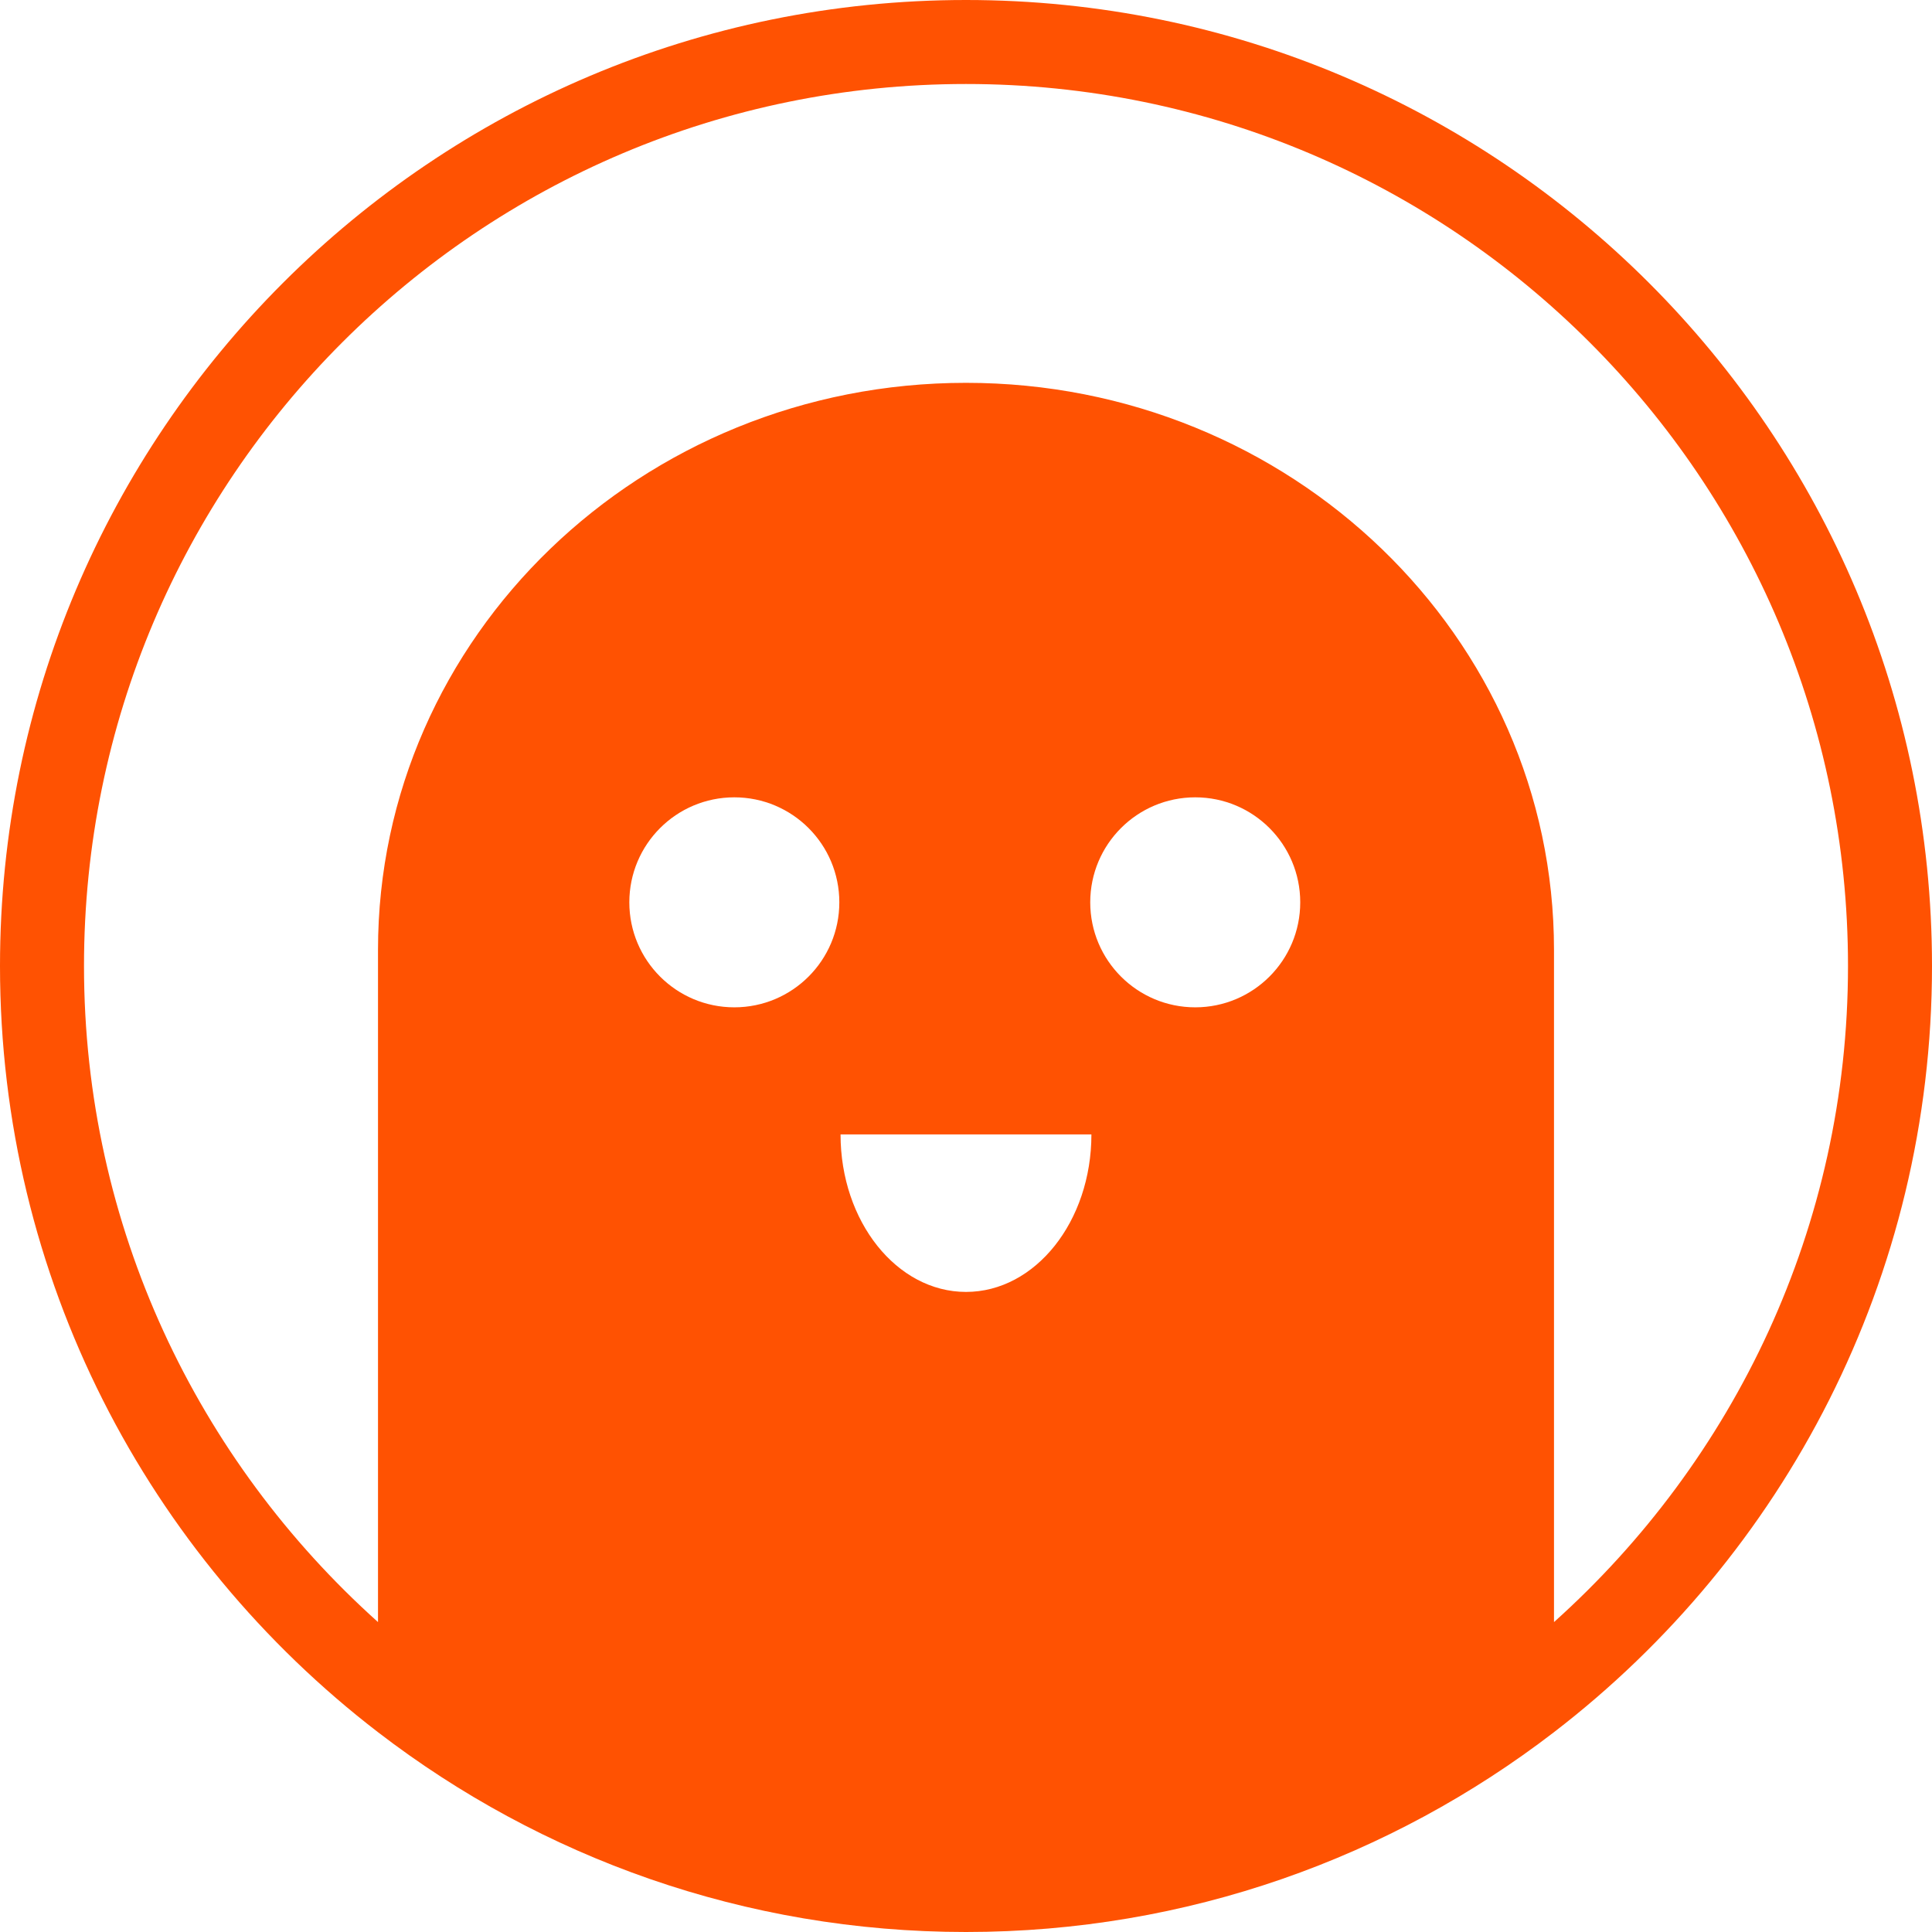
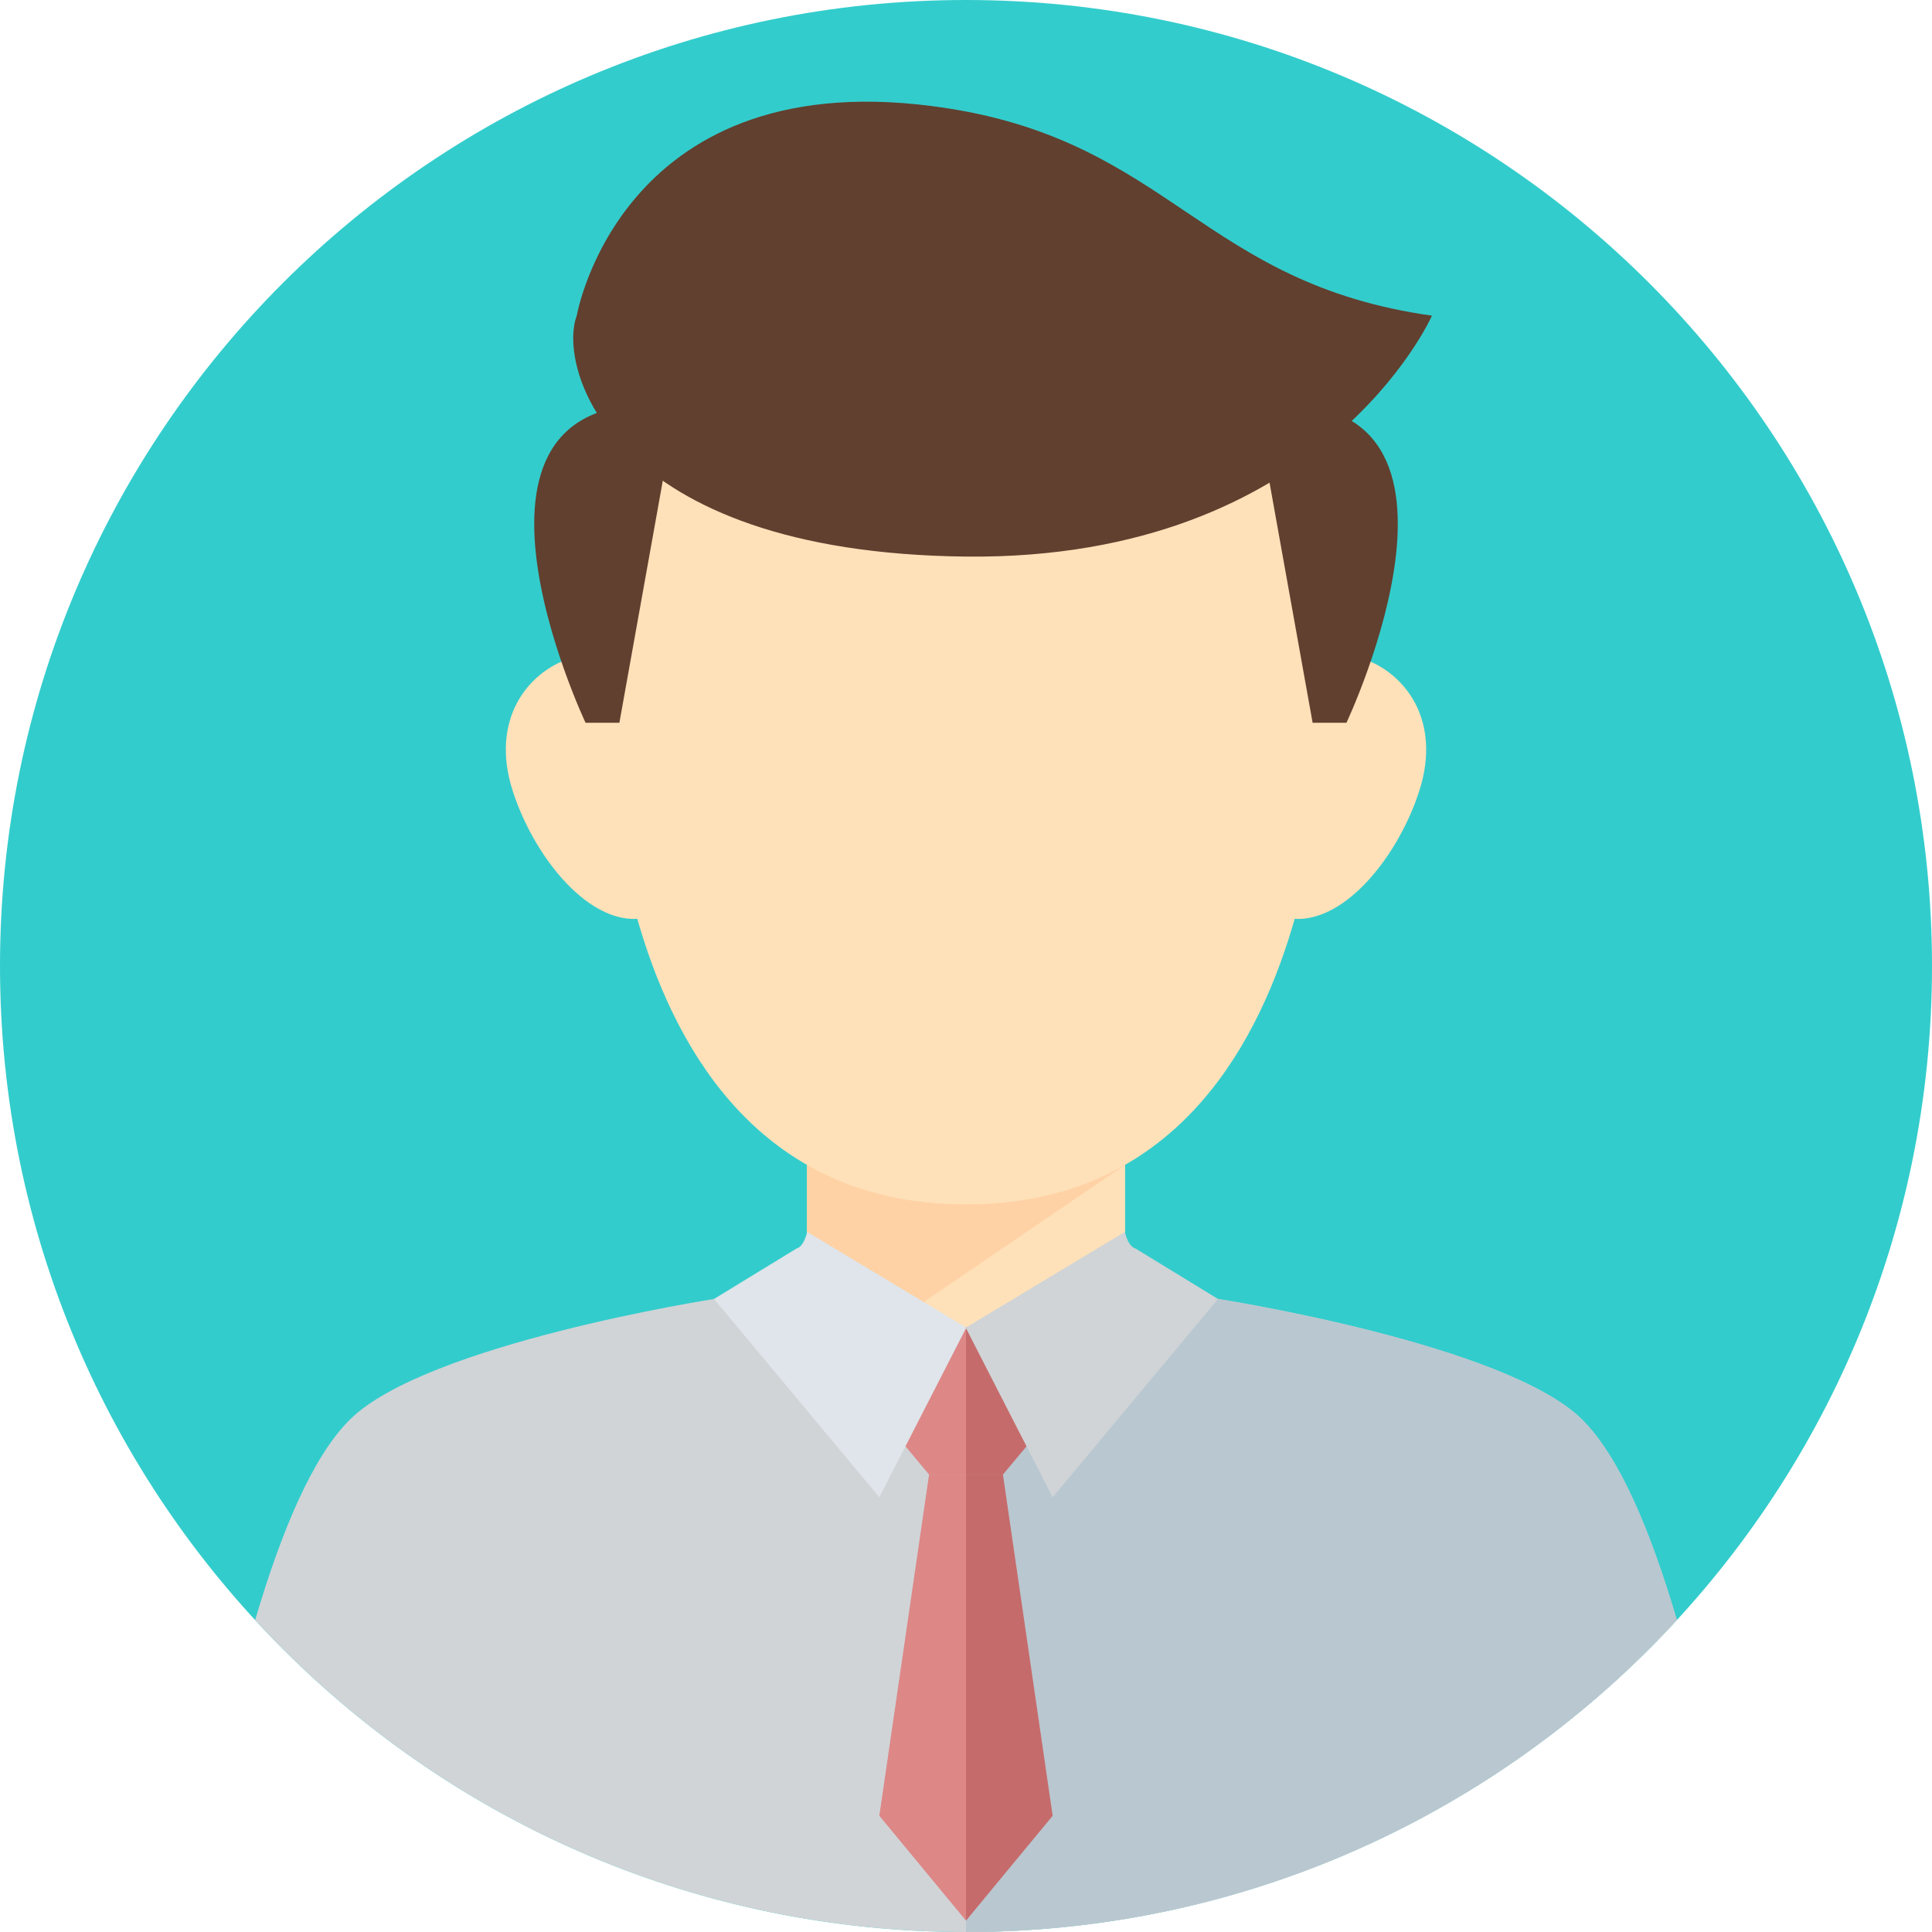
- <svg xmlns="http://www.w3.org/2000/svg" t="1712755288981" class="icon" viewBox="0 0 1024 1024" version="1.1" p-id="22626" width="48" height="48">
-   <path d="M512 0C229.22 0 0 229.242 0 512c0 165.465 78.559 312.52 200.348 406.105C286.675 984.465 394.685 1024 512 1024s225.302-39.535 311.652-105.917c121.789-93.585 200.348-240.64 200.348-406.083C1024 229.242 794.735 0 512 0zM389.209 533.905c-30.742 0-55.652-24.91-55.652-55.652s24.91-55.652 55.652-55.652 55.652 24.91 55.652 55.652S419.951 533.905 389.209 533.905zM512 684.744c-36.708 0-66.493-37.376-66.493-83.478l132.964 0C578.471 647.368 548.73 684.744 512 684.744zM633.5 533.905c-30.742 0-55.652-24.91-55.652-55.652s24.91-55.652 55.652-55.652 55.652 24.91 55.652 55.652S664.242 533.905 633.5 533.905zM823.652 859.737 823.652 503.43c0-165.977-139.531-300.522-311.652-300.522s-311.652 134.545-311.652 300.522l0 356.307C104.915 774.144 44.522 650.285 44.522 512 44.522 253.818 253.796 44.522 512 44.522c258.182 0 467.478 209.297 467.478 467.478C979.478 650.285 919.085 774.144 823.652 859.737z" fill="#ff5202" p-id="22627" />
+ <svg xmlns="http://www.w3.org/2000/svg" t="1712844302487" class="icon" viewBox="0 0 1024 1024" version="1.1" p-id="10848" width="240" height="240">
+   <path d="M512 512m-512 0a512 512 0 1 0 1024 0 512 512 0 1 0-1024 0Z" fill="#33CCCC" p-id="10849" />
+   <path d="M888.772 858.654c-14.005-47.435-30.419-86.438-49.995-106.014-40.207-40.358-193.205-64.151-193.205-64.151l-133.572 15.059-133.572-15.059S225.431 712.282 185.224 752.64c-19.576 19.576-35.991 58.579-49.995 106.014C228.744 960.301 362.918 1024 512 1024s283.256-63.699 376.772-165.346z" fill="#D0D4D7" p-id="10850" />
+   <path d="M427.671 568.169h84.329v165.647h-84.329zM596.329 733.917h-84.329v-165.647h84.329z" fill="#FEE1B9" p-id="10851" />
+   <path d="M596.329 617.412l-135.981 92.612-32.678-57.224v-84.631z" fill="#FFD2A6" p-id="10852" />
+   <path d="M321.205 356.894S310.362 638.344 512 638.344V160.376L339.125 221.365l-17.92 135.529z" fill="#FEE1B9" p-id="10853" />
+   <path d="M364.273 404.179c12.198 37.647 3.915 73.336-18.221 81.167-29.515 10.391-62.042-28.311-74.24-65.958s7.68-62.946 29.967-70.325c22.287-7.228 50.296 17.468 62.494 55.115zM702.795 356.894s10.842 281.449-190.795 281.449V160.376L684.875 221.365l17.92 135.529z" fill="#FEE1B9" p-id="10854" />
+   <path d="M659.727 404.179c-12.198 37.647-3.915 73.336 18.221 81.167 29.515 10.391 62.042-28.311 74.24-65.958s-7.68-62.946-29.967-70.325c-22.287-7.228-50.296 17.468-62.494 55.115z" fill="#FEE1B9" p-id="10855" />
+   <path d="M665.6 215.191l30.118 167.906h17.92s86.136-182.061-48.038-167.906z" fill="#61402F" p-id="10856" />
+   <path d="M305.694 167.304s23.642-136.734 196.367-109.929c118.362 18.372 135.68 92.913 256.904 109.929 0 0-57.224 129.656-246.965 127.699-189.741-2.108-216.546-100.593-206.306-127.699z" fill="#61402F" p-id="10857" />
+   <path d="M358.4 215.191l-30.118 167.906h-17.92S224.226 201.035 358.4 215.191z" fill="#61402F" p-id="10858" />
+   <path d="M512 703.548h-36.141l-11.746 44.122L492.424 781.553h19.576z" fill="#DD8787" p-id="10859" />
+   <path d="M378.428 688.489l43.821-26.805s3.464-0.301 5.572-8.734l84.329 50.748-46.08 89.901-87.642-105.111z" fill="#DFE5EA" p-id="10860" />
+   <path d="M492.424 781.553l-26.353 180.856L512 1017.976V781.553z" fill="#DD8787" p-id="10861" />
+   <path d="M888.772 858.654c-14.005-47.435-30.419-86.438-49.995-106.014-40.207-40.358-193.205-64.151-193.205-64.151l-133.572 15.059V1024c149.082 0 283.256-63.699 376.772-165.346z" fill="#B9C7D0" p-id="10862" />
+   <path d="M512 703.548h36.141l11.746 44.122L531.576 781.553h-19.576z" fill="#C66B6B" p-id="10863" />
+   <path d="M645.572 688.489l-43.821-26.805s-3.464-0.301-5.572-8.734l-84.329 50.748 46.08 89.901 87.642-105.111z" fill="#D0D4D7" p-id="10864" />
+   <path d="M531.576 781.553l26.353 180.856L512 1017.976V781.553z" fill="#C66B6B" p-id="10865" />
</svg>
